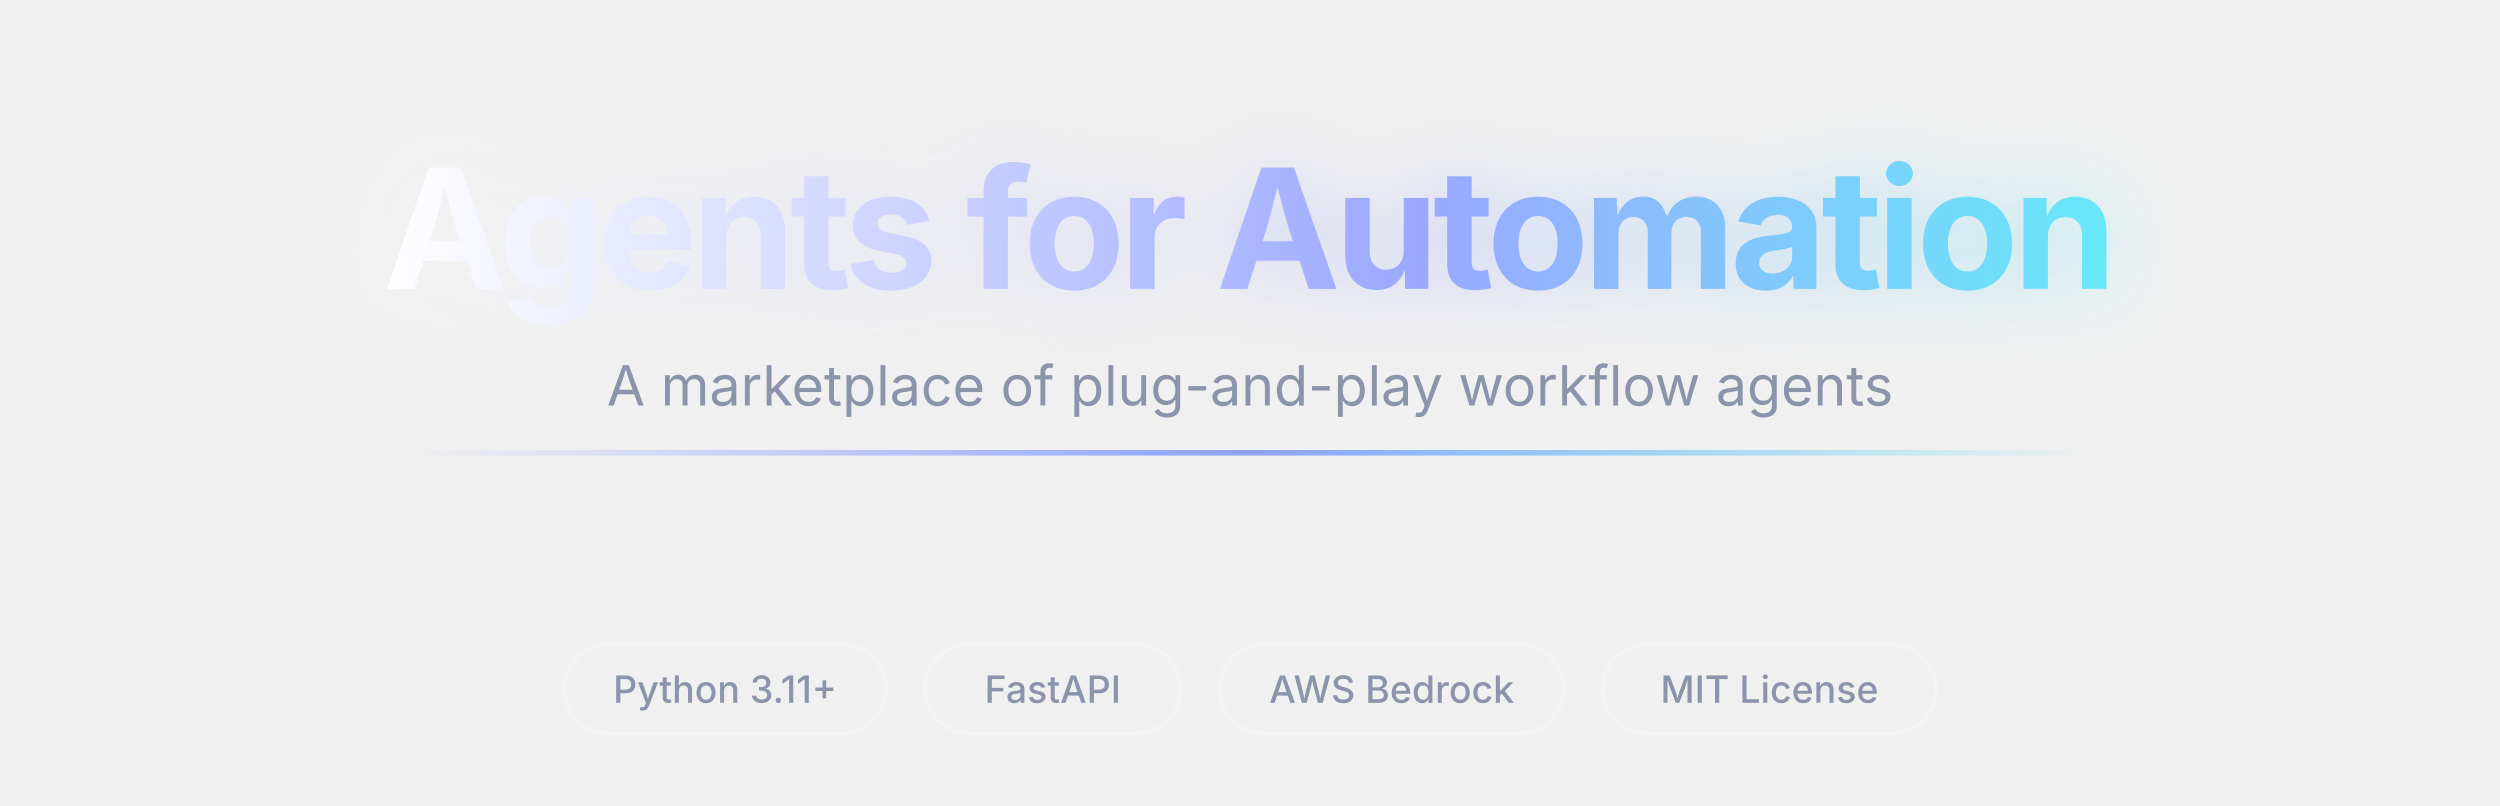
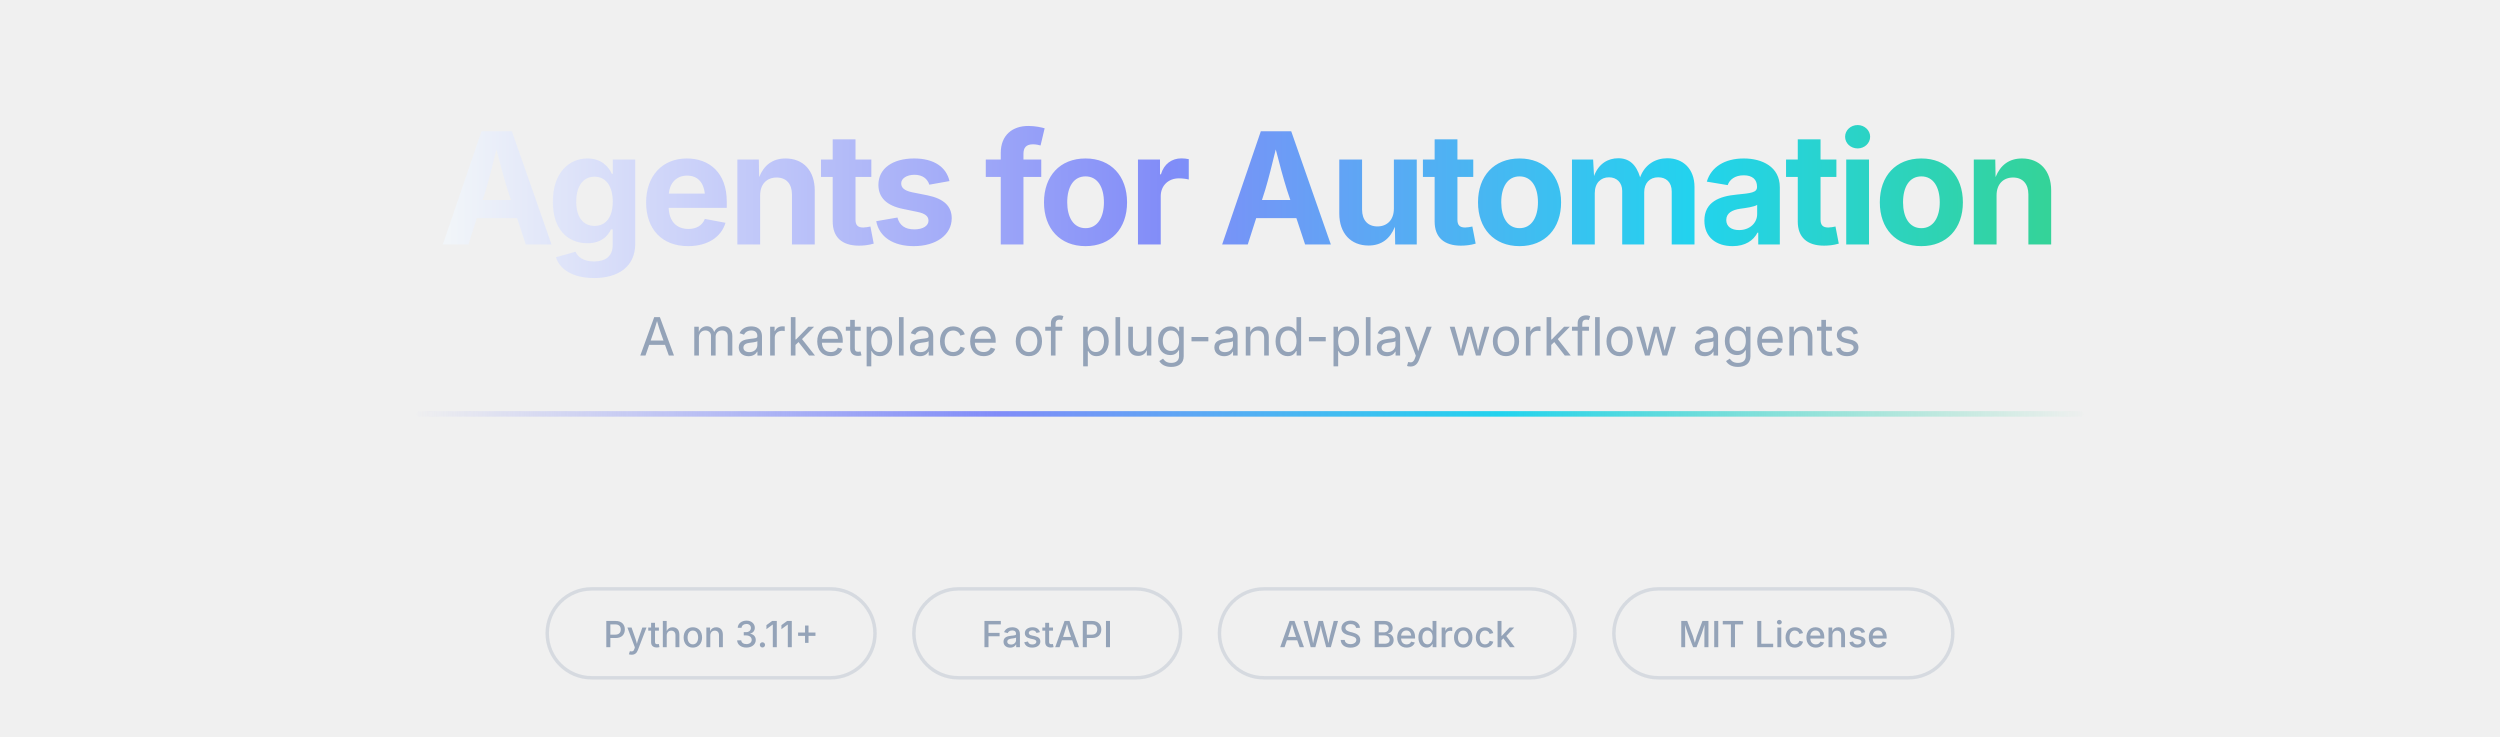
- <svg xmlns="http://www.w3.org/2000/svg" viewBox="0 0 900 290" width="900" height="290" role="img">
+ <svg xmlns="http://www.w3.org/2000/svg" viewBox="0 0 900 265" width="900" height="265" role="img" aria-label="Agents for Automation">
  <defs>
-     <filter id="glow" x="-50%" y="-200%" width="200%" height="500%">
-       <feGaussianBlur stdDeviation="5" />
-     </filter>
-     <filter id="tglow" x="-20%" y="-50%" width="140%" height="200%">
-       <feGaussianBlur stdDeviation="14" />
-     </filter>
-     <filter id="soft">
-       <feGaussianBlur stdDeviation="2.5" />
-     </filter>
-     <linearGradient id="ttl" x1="0" x2="1">
+     <linearGradient id="afa-hero-ttl" x1="0" x2="1">
      <stop class="g1" offset="0" />
-       <stop class="g2" offset=".6" />
-       <stop class="g3" offset="1" />
+       <stop class="g2" offset="0.45" />
+       <stop class="g3" offset="0.78" />
+       <stop class="g4" offset="1" />
    </linearGradient>
-     <linearGradient id="edge" x1="0" x2="1">
-       <stop offset="0" stop-color="#8ea2ff" stop-opacity="0" />
-       <stop offset=".5" stop-color="#8ea2ff" />
-       <stop offset="1" stop-color="#22d3ee" stop-opacity="0" />
+     <linearGradient id="afa-hero-rule" x1="0" x2="1">
+       <stop class="g2" offset="0" stop-opacity="0" />
+       <stop class="g2" offset="0.35" />
+       <stop class="g3" offset="0.65" />
+       <stop class="g4" offset="1" stop-opacity="0" />
    </linearGradient>
  </defs>
  <style>
- text{font-family:-apple-system,BlinkMacSystemFont,'SF Pro Display','Inter','Segoe UI',Helvetica,Arial,sans-serif}
- .m{font-family:'SF Mono',ui-monospace,Menlo,Consolas,monospace}
- .fg{fill:#f0f3ff} .mut{fill:#8b94aa} .dim{fill:#6b7488}
- .bd{fill:none;stroke:#fff;stroke-opacity:.2;stroke-width:1.2}
- .ln{stroke:#fff;stroke-opacity:.14}
- .g1{stop-color:#ffffff} .g2{stop-color:#9aa8ff} .g3{stop-color:#67e8f9}
- @media (prefers-color-scheme:light){
-  .fg{fill:#1f2328} .mut{fill:#59636e} .dim{fill:#818b98}
-  .bd{stroke:#000;stroke-opacity:.2} .ln{stroke:#000;stroke-opacity:.16}
-  .g1{stop-color:#1f2328} .g2{stop-color:#4f46e5} .g3{stop-color:#0891b2}
- }
- @media (prefers-reduced-motion:reduce){*{animation:none!important}}
- .dash{stroke-dasharray:5 7;animation:fl 1.2s linear infinite}
- @keyframes fl{to{stroke-dashoffset:-12}}
- .pulse{animation:pl 4s ease-in-out infinite}
- @keyframes pl{0%,100%{opacity:.25}50%{opacity:.8}}
- .tl{opacity:0;animation:tl 12s infinite both}
- @keyframes tl{0%{opacity:0;transform:translateY(8px)}4%{opacity:1;transform:translateY(0)}22%{opacity:1}26%{opacity:0;transform:translateY(-8px)}100%{opacity:0}}
- .sw{animation:sw 6s ease-in-out infinite}@keyframes sw{0%,100%{opacity:.25}50%{opacity:1}}</style>
-   <text x="450" y="104" text-anchor="middle" font-size="60" font-weight="700" letter-spacing="-2" fill="url(#ttl)" filter="url(#tglow)" opacity=".45">Agents for Automation</text>
-   <text x="450" y="104" text-anchor="middle" font-size="60" font-weight="700" letter-spacing="-2" fill="url(#ttl)">Agents for Automation</text>
-   <text x="450" y="146" text-anchor="middle" font-size="20" class="mut">A marketplace of plug-and-play workflow agents</text>
-   <rect x="150" y="162" width="600" height="2" fill="url(#edge)" class="sw" />
-   <text class="tl" style="animation-delay:0s" x="450" y="196" text-anchor="middle" font-size="22" font-weight="500" fill="#8ea2ff">Triage tickets automatically</text>
-   <text class="tl" style="animation-delay:3s" x="450" y="196" text-anchor="middle" font-size="22" font-weight="500" fill="#8ea2ff">Open pull requests while you sleep</text>
-   <text class="tl" style="animation-delay:6s" x="450" y="196" text-anchor="middle" font-size="22" font-weight="500" fill="#8ea2ff">Install an agent in one command</text>
-   <text class="tl" style="animation-delay:9s" x="450" y="196" text-anchor="middle" font-size="22" font-weight="500" fill="#8ea2ff">Build once. Reuse everywhere.</text>
-   <rect x="203.0" y="232" width="116" height="32" rx="16" class="bd" />
-   <text x="261.0" y="253" text-anchor="middle" font-size="13.5" font-weight="500" class="mut">Python 3.11+</text>
-   <rect x="333.0" y="232" width="92" height="32" rx="16" class="bd" />
-   <text x="379.0" y="253" text-anchor="middle" font-size="13.5" font-weight="500" class="mut">FastAPI</text>
-   <rect x="439.0" y="232" width="124" height="32" rx="16" class="bd" />
-   <text x="501.0" y="253" text-anchor="middle" font-size="13.5" font-weight="500" class="mut">AWS Bedrock</text>
-   <rect x="577.0" y="232" width="120" height="32" rx="16" class="bd" />
-   <text x="637.0" y="253" text-anchor="middle" font-size="13.5" font-weight="500" class="mut">MIT License</text>
+   text { font-family: -apple-system, BlinkMacSystemFont, 'SF Pro Display', 'Inter', 'Segoe UI', Helvetica, Arial, sans-serif; }
+   .m { font-family: 'SF Mono', ui-monospace, Menlo, Consolas, monospace; }
+   .fg { fill: #F1F5F9; }
+   .mut { fill: #94A3B8; }
+   .bd { fill: none; stroke: #94A3B8; stroke-opacity: 0.28; stroke-width: 1.25; }
+   .ln { stroke: #94A3B8; stroke-opacity: 0.22; }
+   .indigo { fill: #818CF8; }
+   .indigo-s { stroke: #818CF8; }
+   .cyan { fill: #22D3EE; }
+   .cyan-s { stroke: #22D3EE; }
+   .emerald { fill: #34D399; }
+   .emerald-s { stroke: #34D399; }
+   .g1 { stop-color: #F1F5F9; }
+   .g2 { stop-color: #818CF8; }
+   .g3 { stop-color: #22D3EE; }
+   .g4 { stop-color: #34D399; }
+   @media (prefers-color-scheme: light) {
+     .fg { fill: #0F172A; }
+     .mut { fill: #475569; }
+     .bd { stroke: #0F172A; stroke-opacity: 0.18; }
+     .ln { stroke: #0F172A; stroke-opacity: 0.18; }
+     .indigo { fill: #4F46E5; }
+     .indigo-s { stroke: #4F46E5; }
+     .cyan { fill: #0891B2; }
+     .cyan-s { stroke: #0891B2; }
+     .emerald { fill: #059669; }
+     .emerald-s { stroke: #059669; }
+     .g1 { stop-color: #0F172A; }
+     .g2 { stop-color: #6366F1; }
+     .g3 { stop-color: #06B6D4; }
+     .g4 { stop-color: #10B981; }
+   }
+   
+   .tl { opacity: 0; animation: afa-tl 12s infinite both; }
+   @keyframes afa-tl {
+     0% { opacity: 0; transform: translateY(6px); }
+     5% { opacity: 1; transform: translateY(0); }
+     22% { opacity: 1; transform: translateY(0); }
+     27% { opacity: 0; transform: translateY(-6px); }
+     100% { opacity: 0; }
+   }
+   .sw { animation: afa-sw 5s ease-in-out infinite; }
+   @keyframes afa-sw { 0%, 100% { opacity: 0.45; } 50% { opacity: 1; } }
+   
+   @media (prefers-reduced-motion: reduce) {
+     *, *::before, *::after { animation: none !important; transition: none !important; }
+   }
+ </style>
+   <text x="450" y="88" text-anchor="middle" font-size="56" font-weight="700" letter-spacing="-1.8" fill="url(#afa-hero-ttl)">Agents for Automation</text>
+   <text x="450" y="128" text-anchor="middle" font-size="19" class="mut">A marketplace of plug-and-play workflow agents</text>
+   <rect x="150" y="148" width="600" height="2" rx="1" fill="url(#afa-hero-rule)" class="sw" />
+   <text class="tl indigo" style="animation-delay:0s" x="450" y="182" text-anchor="middle" font-size="19" font-weight="500">Triage tickets automatically</text>
+   <text class="tl cyan" style="animation-delay:3s" x="450" y="182" text-anchor="middle" font-size="19" font-weight="500">Open pull requests while you sleep</text>
+   <text class="tl emerald" style="animation-delay:6s" x="450" y="182" text-anchor="middle" font-size="19" font-weight="500">Install an agent in one command</text>
+   <text class="tl indigo" style="animation-delay:9s" x="450" y="182" text-anchor="middle" font-size="19" font-weight="500">Build once. Reuse everywhere.</text>
+   <rect x="197" y="212" width="118" height="32" rx="16" class="bd" />
+   <text x="256" y="233" text-anchor="middle" font-size="13" font-weight="500" class="mut">Python 3.11+</text>
+   <rect x="329" y="212" width="96" height="32" rx="16" class="bd" />
+   <text x="377" y="233" text-anchor="middle" font-size="13" font-weight="500" class="mut">FastAPI</text>
+   <rect x="439" y="212" width="128" height="32" rx="16" class="bd" />
+   <text x="503" y="233" text-anchor="middle" font-size="13" font-weight="500" class="mut">AWS Bedrock</text>
+   <rect x="581" y="212" width="122" height="32" rx="16" class="bd" />
+   <text x="642" y="233" text-anchor="middle" font-size="13" font-weight="500" class="mut">MIT License</text>
</svg>
